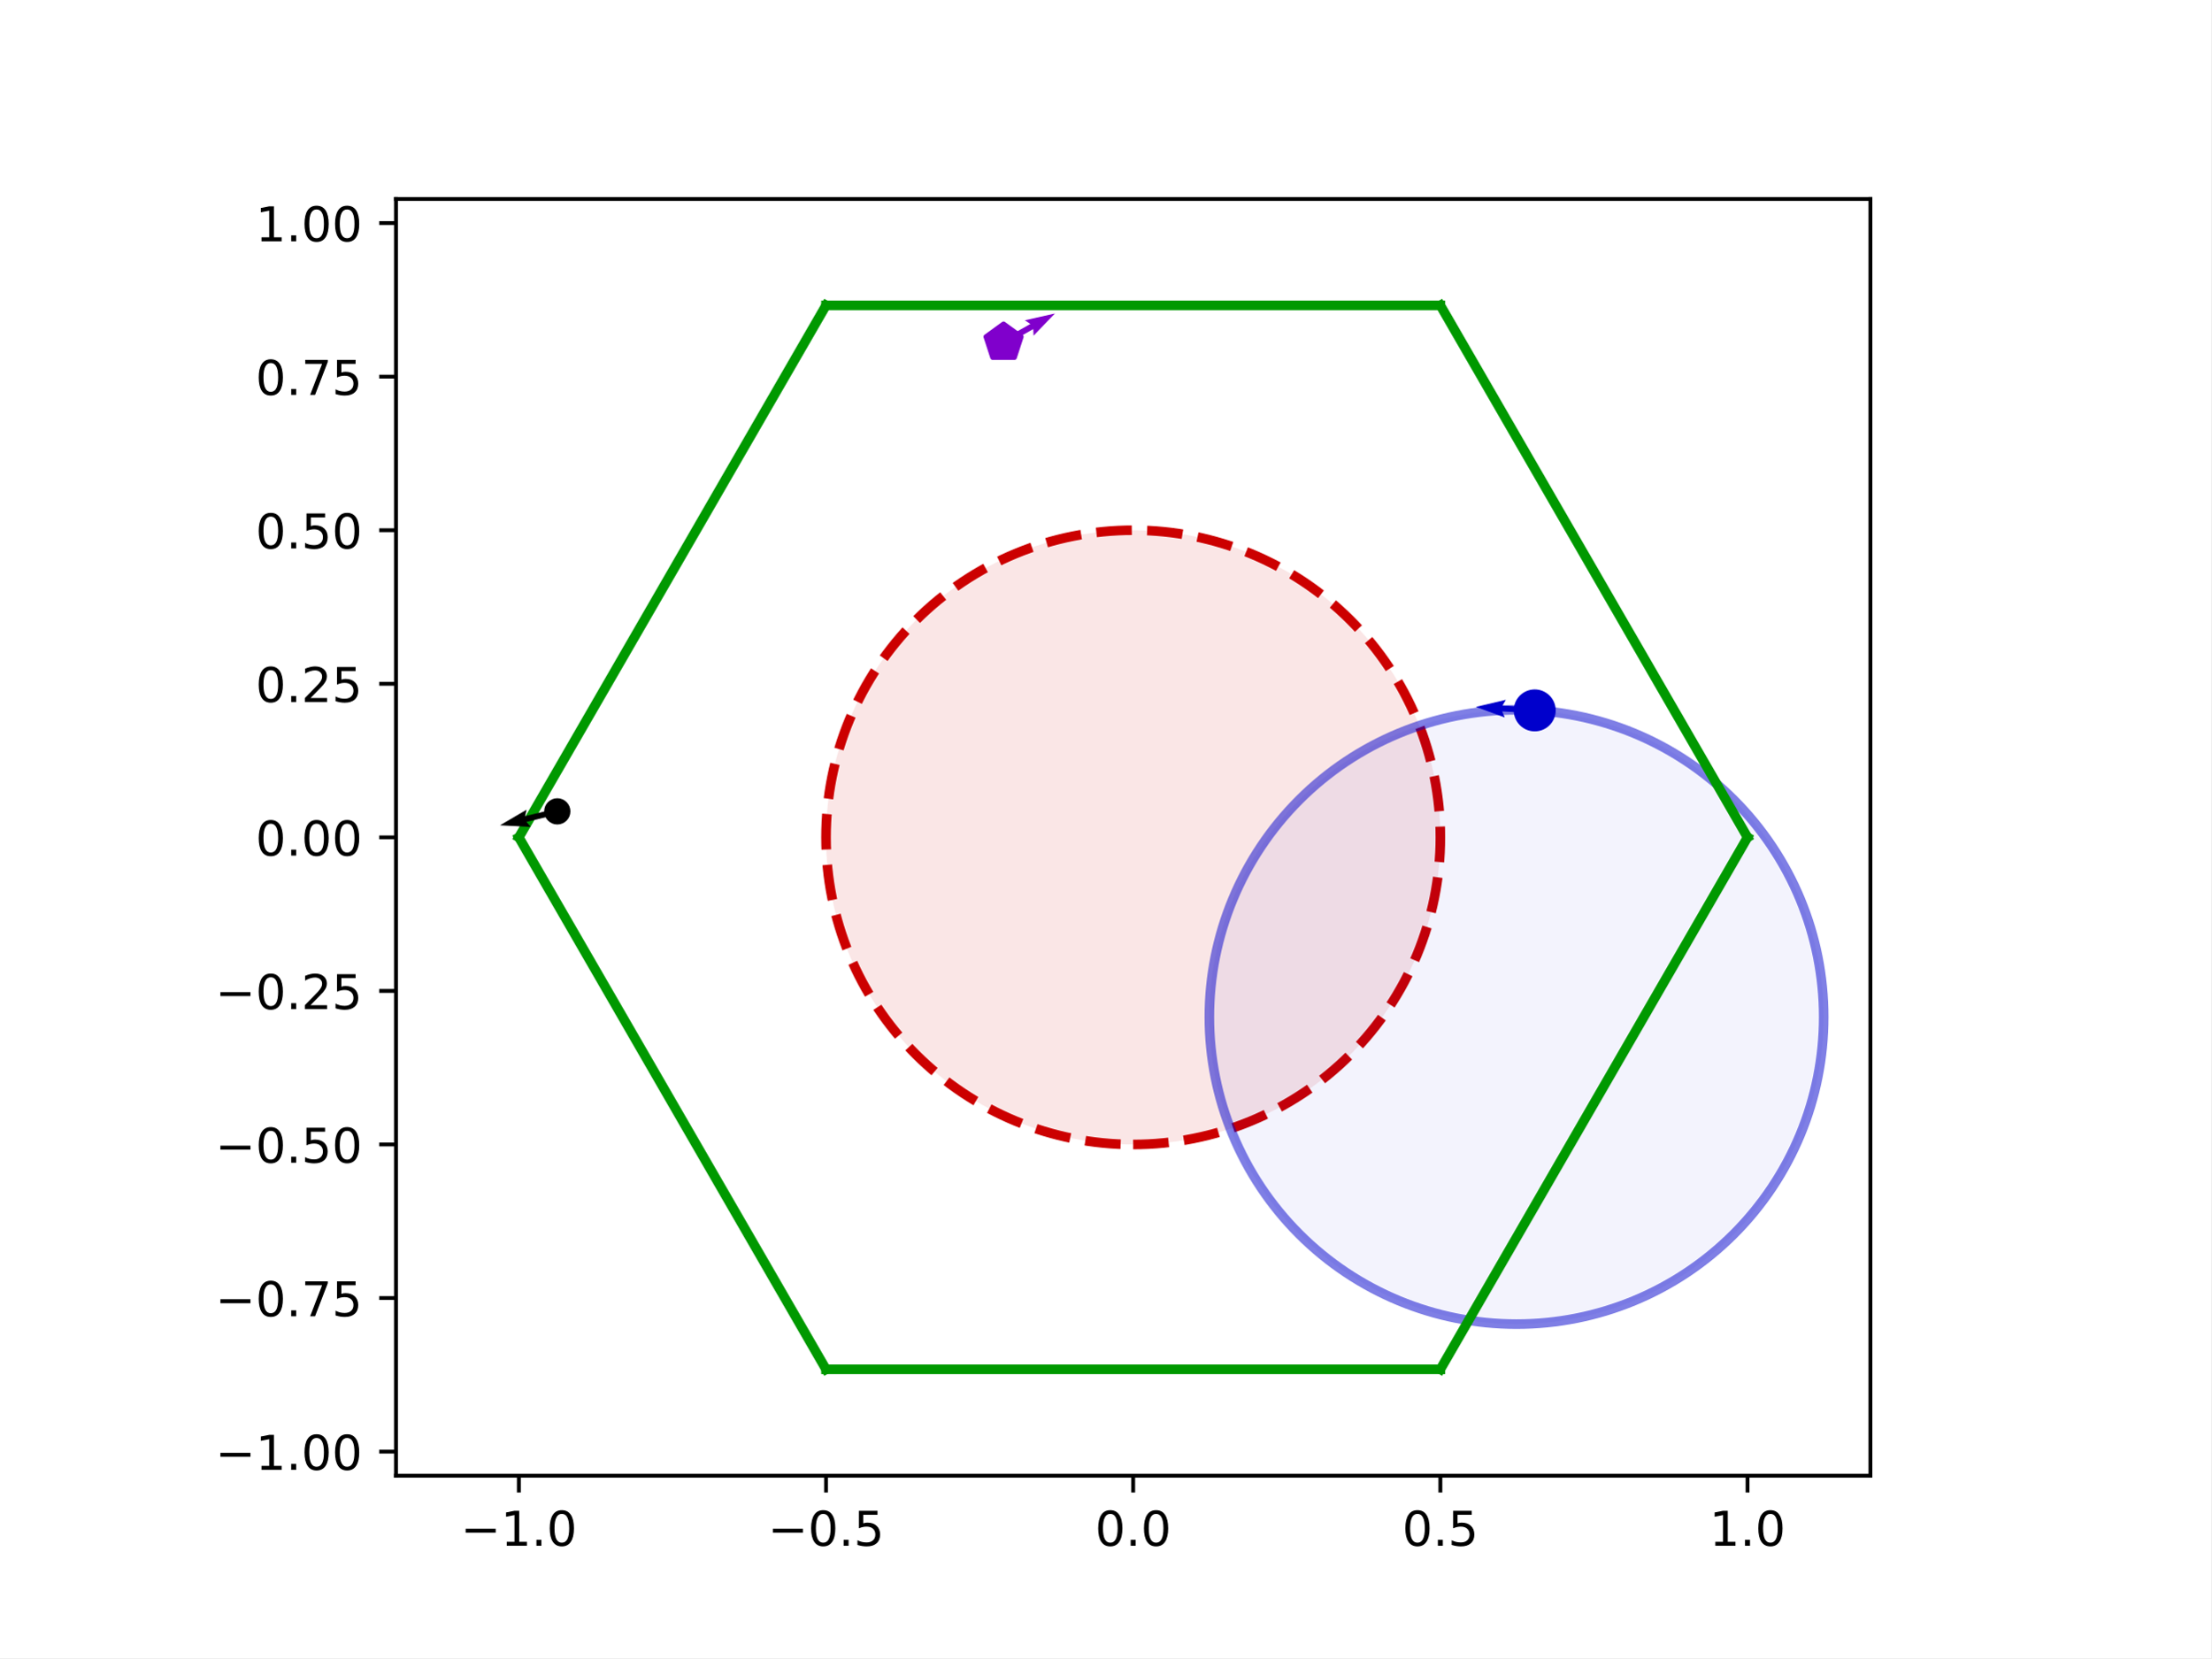
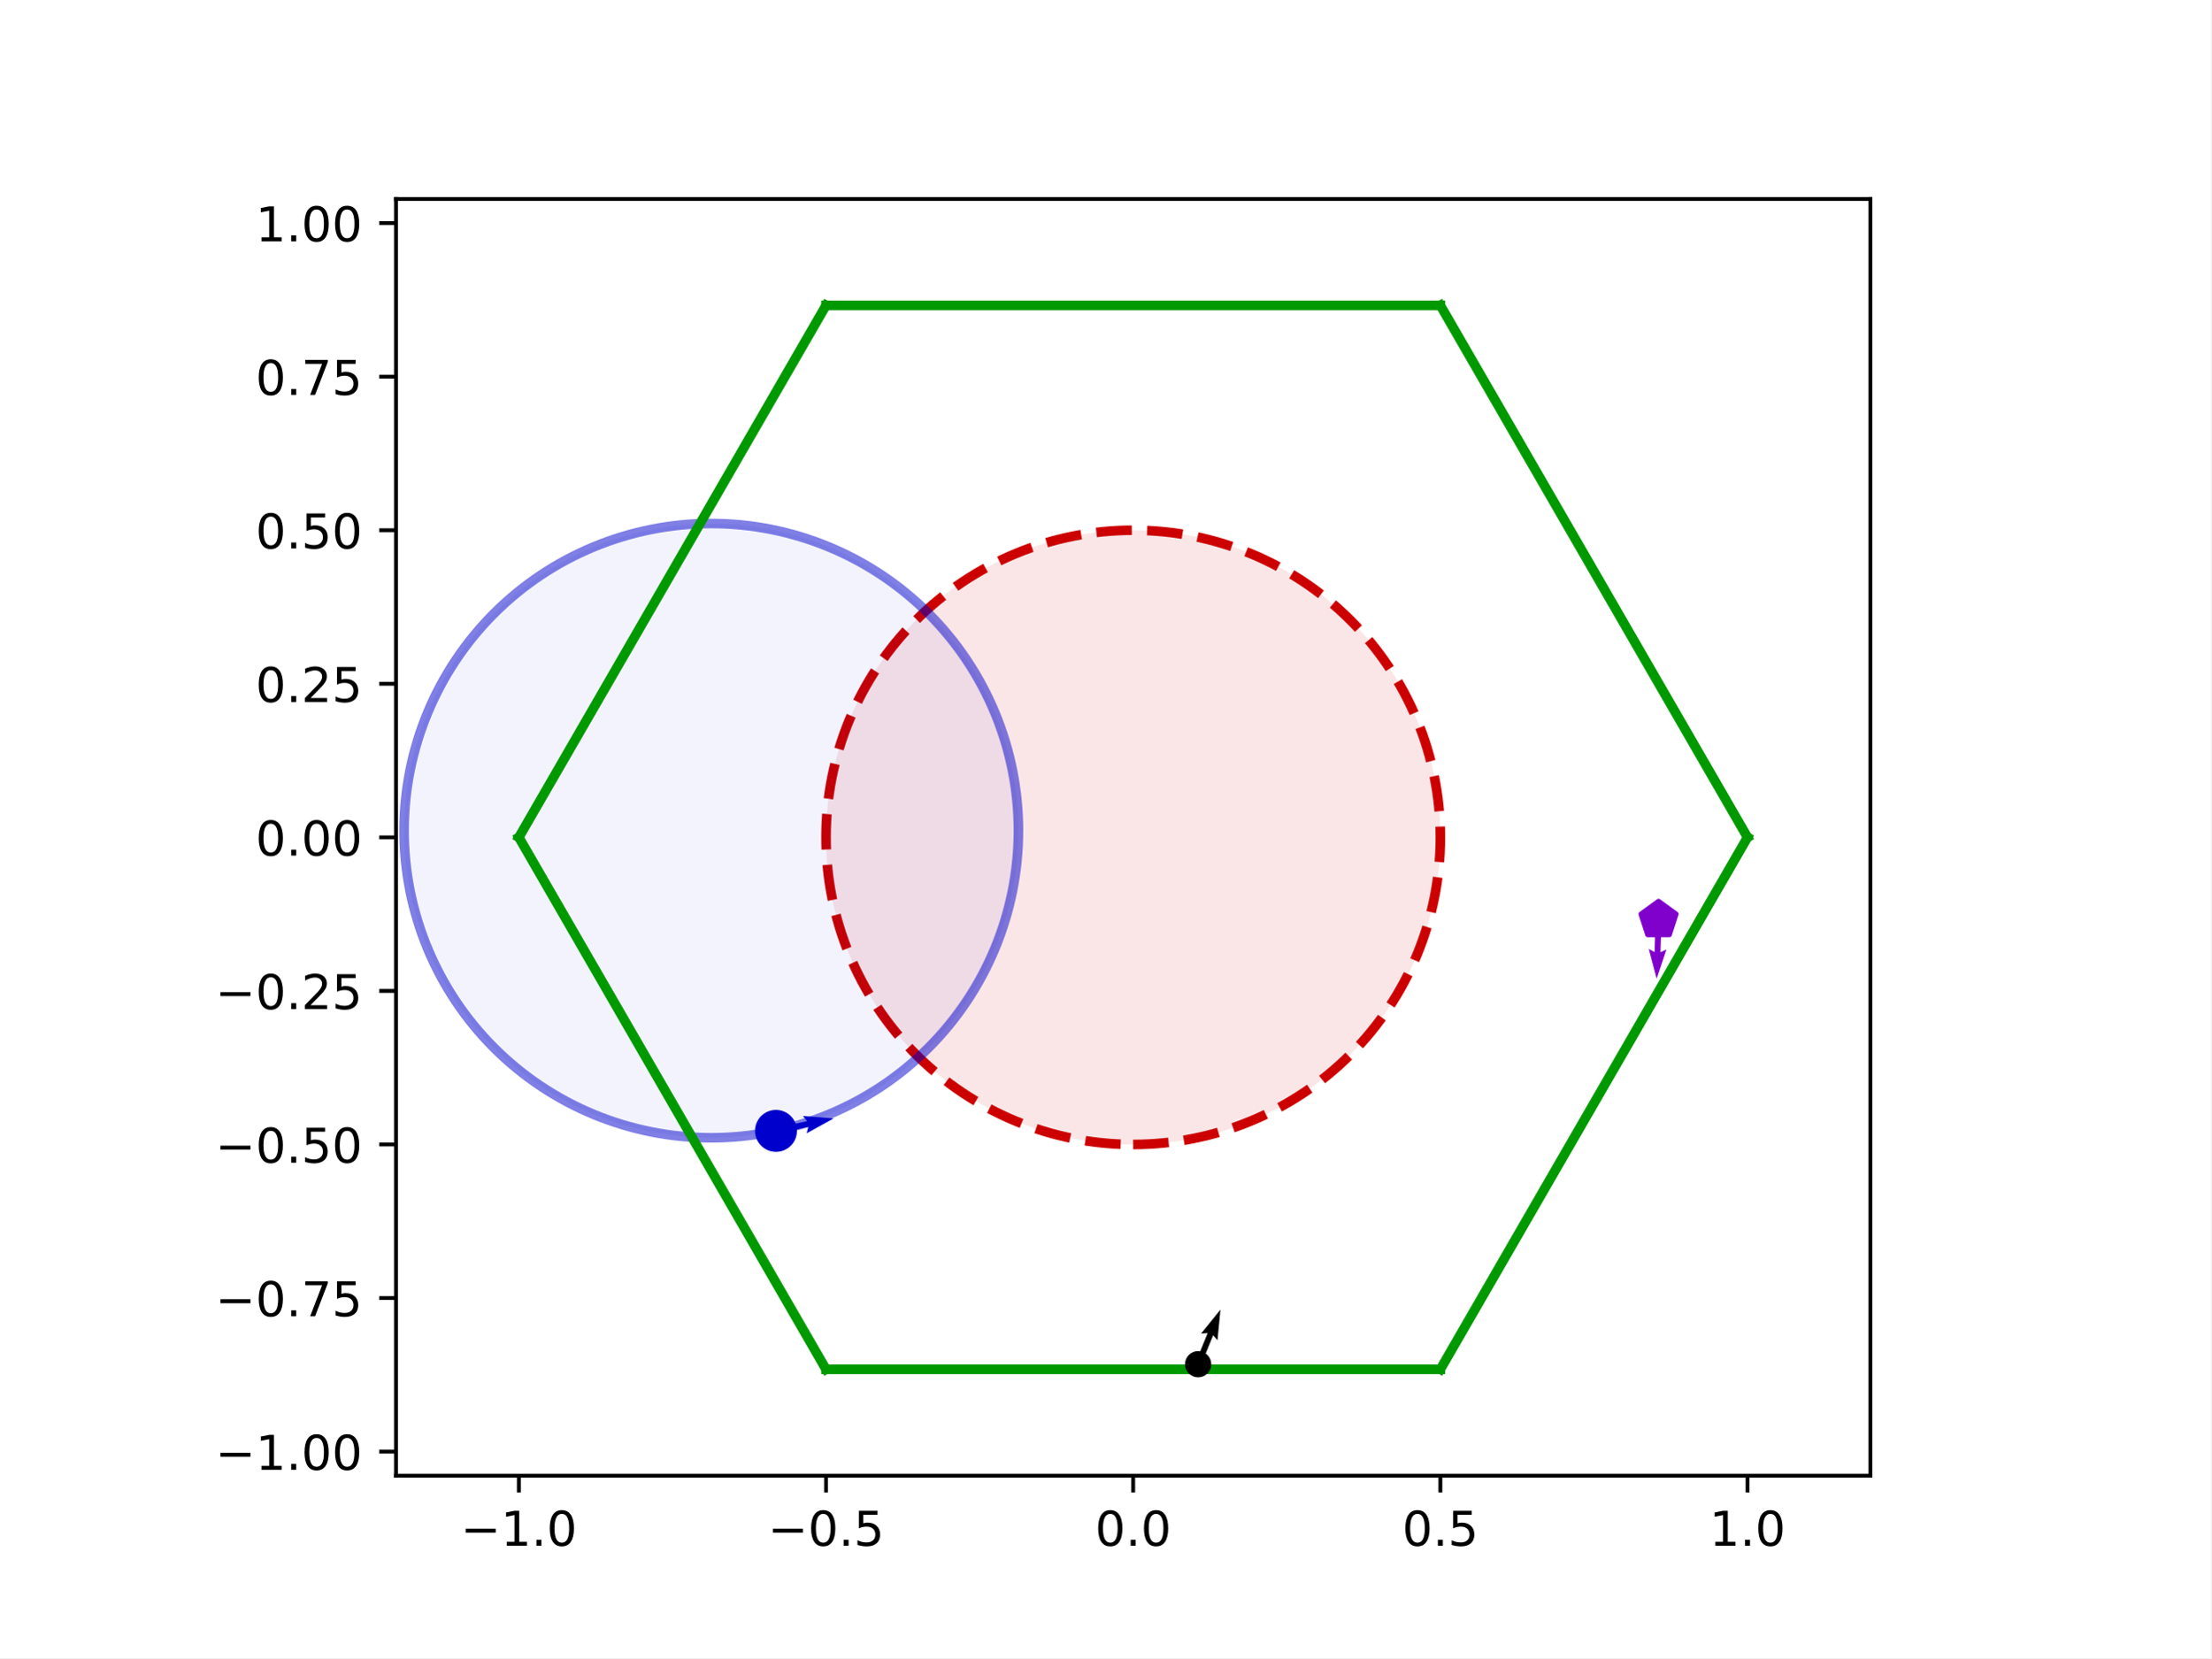
<svg xmlns="http://www.w3.org/2000/svg" xmlns:xlink="http://www.w3.org/1999/xlink" height="345.6pt" version="1.1" viewBox="0 0 460.8 345.6" width="460.8pt">
  <defs>
    <style type="text/css">
*{stroke-linecap:butt;stroke-linejoin:round;}
  </style>
  </defs>
  <g id="figure_1">
    <g id="patch_1">
      <path d="M 0 345.6  L 460.8 345.6  L 460.8 0  L 0 0  z " style="fill:#ffffff;" />
    </g>
    <g id="axes_1">
      <g id="patch_2">
        <path d="M 82.52 307.584  L 389.8 307.584  L 389.8 41.472  L 82.52 41.472  z " style="fill:#ffffff;" />
      </g>
      <g id="patch_3">
-         <path clip-path="url(#p94470e6232)" d="M 236.16 238.545  C 253.137 238.545 269.422 231.799 281.427 219.795  C 293.431 207.79 300.177 191.505 300.177 174.528  C 300.177 157.551 293.431 141.266 281.427 129.261  C 269.422 117.257 253.137 110.511 236.16 110.511  C 219.183 110.511 202.898 117.257 190.893 129.261  C 178.889 141.266 172.143 157.551 172.143 174.528  C 172.143 191.505 178.889 207.79 190.893 219.795  C 202.898 231.799 219.183 238.545 236.16 238.545  z " style="fill:#cc0000;fill-opacity:0.1;stroke:#cc0000;stroke-dasharray:7.4,3.2;stroke-dashoffset:0;stroke-linejoin:miter;stroke-width:2;" />
+         <path clip-path="url(#p518d0cedb4)" d="M 236.16 238.545  C 253.137 238.545 269.422 231.799 281.427 219.795  C 293.431 207.79 300.177 191.505 300.177 174.528  C 300.177 157.551 293.431 141.266 281.427 129.261  C 269.422 117.257 253.137 110.511 236.16 110.511  C 219.183 110.511 202.898 117.257 190.893 129.261  C 178.889 141.266 172.143 157.551 172.143 174.528  C 172.143 191.505 178.889 207.79 190.893 219.795  C 202.898 231.799 219.183 238.545 236.16 238.545  z " style="fill:#cc0000;fill-opacity:0.1;stroke:#cc0000;stroke-dasharray:7.4,3.2;stroke-dashoffset:0;stroke-linejoin:miter;stroke-width:2;" />
      </g>
      <g id="patch_4">
-         <path clip-path="url(#p94470e6232)" d="M 316.049 275.988  C 333.026 275.988 349.311 269.243 361.316 257.238  C 373.32 245.233 380.066 228.949 380.066 211.971  C 380.066 194.994 373.32 178.71 361.316 166.705  C 349.311 154.7 333.026 147.955 316.049 147.955  C 299.072 147.955 282.787 154.7 270.782 166.705  C 258.778 178.71 252.032 194.994 252.032 211.971  C 252.032 228.949 258.778 245.233 270.782 257.238  C 282.787 269.243 299.072 275.988 316.049 275.988  z " style="fill:#0000cc;fill-opacity:0.05;stroke:#0000cc;stroke-linejoin:miter;stroke-opacity:0.5;stroke-width:2;" />
+         <path clip-path="url(#p518d0cedb4)" d="M 148.225 237.147  C 165.202 237.147 181.486 230.402 193.491 218.397  C 205.496 206.392 212.241 190.108 212.241 173.13  C 212.241 156.153 205.496 139.868 193.491 127.864  C 181.486 115.859 165.202 109.114 148.225 109.114  C 131.247 109.114 114.963 115.859 102.958 127.864  C 90.953 139.868 84.208 156.153 84.208 173.13  C 84.208 190.108 90.953 206.392 102.958 218.397  C 114.963 230.402 131.247 237.147 148.225 237.147  z " style="fill:#0000cc;fill-opacity:0.05;stroke:#0000cc;stroke-linejoin:miter;stroke-opacity:0.5;stroke-width:2;" />
      </g>
      <g id="matplotlib.axis_1">
        <g id="xtick_1">
          <g id="line2d_1">
            <defs>
-               <path d="M 0 0  L 0 3.5  " id="ma82f42807d" style="stroke:#000000;stroke-width:0.8;" />
-             </defs>
-             <g>
-               <use style="stroke:#000000;stroke-width:0.8;" x="108.127" xlink:href="#ma82f42807d" y="307.584" />
+               <path d="M 0 0  L 0 3.5  " id="m481211ff2f" style="stroke:#000000;stroke-width:0.8;" />
+             </defs>
+             <g>
+               <use style="stroke:#000000;stroke-width:0.8;" x="108.127" xlink:href="#m481211ff2f" y="307.584" />
            </g>
          </g>
          <g id="text_1">
            <defs>
              <path d="M 10.594 35.5  L 73.188 35.5  L 73.188 27.203  L 10.594 27.203  z " id="DejaVuSans-8722" />
              <path d="M 12.406 8.297  L 28.516 8.297  L 28.516 63.922  L 10.984 60.406  L 10.984 69.391  L 28.422 72.906  L 38.281 72.906  L 38.281 8.297  L 54.391 8.297  L 54.391 0  L 12.406 0  z " id="DejaVuSans-49" />
              <path d="M 10.688 12.406  L 21 12.406  L 21 0  L 10.688 0  z " id="DejaVuSans-46" />
              <path d="M 31.781 66.406  Q 24.172 66.406 20.328 58.906  Q 16.5 51.422 16.5 36.375  Q 16.5 21.391 20.328 13.891  Q 24.172 6.391 31.781 6.391  Q 39.453 6.391 43.281 13.891  Q 47.125 21.391 47.125 36.375  Q 47.125 51.422 43.281 58.906  Q 39.453 66.406 31.781 66.406  z M 31.781 74.219  Q 44.047 74.219 50.516 64.516  Q 56.984 54.828 56.984 36.375  Q 56.984 17.969 50.516 8.266  Q 44.047 -1.422 31.781 -1.422  Q 19.531 -1.422 13.062 8.266  Q 6.594 17.969 6.594 36.375  Q 6.594 54.828 13.062 64.516  Q 19.531 74.219 31.781 74.219  z " id="DejaVuSans-48" />
            </defs>
            <g transform="translate(95.9854 322.1824)scale(0.1 -0.1)">
              <use xlink:href="#DejaVuSans-8722" />
              <use x="83.789" xlink:href="#DejaVuSans-49" />
              <use x="147.412" xlink:href="#DejaVuSans-46" />
              <use x="179.199" xlink:href="#DejaVuSans-48" />
            </g>
          </g>
        </g>
        <g id="xtick_2">
          <g id="line2d_2">
            <g>
-               <use style="stroke:#000000;stroke-width:0.8;" x="172.143" xlink:href="#ma82f42807d" y="307.584" />
+               <use style="stroke:#000000;stroke-width:0.8;" x="172.143" xlink:href="#m481211ff2f" y="307.584" />
            </g>
          </g>
          <g id="text_2">
            <defs>
              <path d="M 10.797 72.906  L 49.516 72.906  L 49.516 64.594  L 19.828 64.594  L 19.828 46.734  Q 21.969 47.469 24.109 47.828  Q 26.266 48.188 28.422 48.188  Q 40.625 48.188 47.75 41.5  Q 54.891 34.812 54.891 23.391  Q 54.891 11.625 47.562 5.094  Q 40.234 -1.422 26.906 -1.422  Q 22.312 -1.422 17.547 -0.641  Q 12.797 0.141 7.719 1.703  L 7.719 11.625  Q 12.109 9.234 16.797 8.062  Q 21.484 6.891 26.703 6.891  Q 35.156 6.891 40.078 11.328  Q 45.016 15.766 45.016 23.391  Q 45.016 31 40.078 35.438  Q 35.156 39.891 26.703 39.891  Q 22.75 39.891 18.812 39.016  Q 14.891 38.141 10.797 36.281  z " id="DejaVuSans-53" />
            </defs>
            <g transform="translate(160.002 322.1824)scale(0.1 -0.1)">
              <use xlink:href="#DejaVuSans-8722" />
              <use x="83.789" xlink:href="#DejaVuSans-48" />
              <use x="147.412" xlink:href="#DejaVuSans-46" />
              <use x="179.199" xlink:href="#DejaVuSans-53" />
            </g>
          </g>
        </g>
        <g id="xtick_3">
          <g id="line2d_3">
            <g>
-               <use style="stroke:#000000;stroke-width:0.8;" x="236.16" xlink:href="#ma82f42807d" y="307.584" />
+               <use style="stroke:#000000;stroke-width:0.8;" x="236.16" xlink:href="#m481211ff2f" y="307.584" />
            </g>
          </g>
          <g id="text_3">
            <g transform="translate(228.2084 322.1824)scale(0.1 -0.1)">
              <use xlink:href="#DejaVuSans-48" />
              <use x="63.623" xlink:href="#DejaVuSans-46" />
              <use x="95.41" xlink:href="#DejaVuSans-48" />
            </g>
          </g>
        </g>
        <g id="xtick_4">
          <g id="line2d_4">
            <g>
-               <use style="stroke:#000000;stroke-width:0.8;" x="300.177" xlink:href="#ma82f42807d" y="307.584" />
+               <use style="stroke:#000000;stroke-width:0.8;" x="300.177" xlink:href="#m481211ff2f" y="307.584" />
            </g>
          </g>
          <g id="text_4">
            <g transform="translate(292.225 322.1824)scale(0.1 -0.1)">
              <use xlink:href="#DejaVuSans-48" />
              <use x="63.623" xlink:href="#DejaVuSans-46" />
              <use x="95.41" xlink:href="#DejaVuSans-53" />
            </g>
          </g>
        </g>
        <g id="xtick_5">
          <g id="line2d_5">
            <g>
-               <use style="stroke:#000000;stroke-width:0.8;" x="364.193" xlink:href="#ma82f42807d" y="307.584" />
+               <use style="stroke:#000000;stroke-width:0.8;" x="364.193" xlink:href="#m481211ff2f" y="307.584" />
            </g>
          </g>
          <g id="text_5">
            <g transform="translate(356.2416 322.1824)scale(0.1 -0.1)">
              <use xlink:href="#DejaVuSans-49" />
              <use x="63.623" xlink:href="#DejaVuSans-46" />
              <use x="95.41" xlink:href="#DejaVuSans-48" />
            </g>
          </g>
        </g>
      </g>
      <g id="matplotlib.axis_2">
        <g id="ytick_1">
          <g id="line2d_6">
            <defs>
-               <path d="M 0 0  L -3.5 0  " id="mff31adb811" style="stroke:#000000;stroke-width:0.8;" />
-             </defs>
-             <g>
-               <use style="stroke:#000000;stroke-width:0.8;" x="82.52" xlink:href="#mff31adb811" y="302.561" />
+               <path d="M 0 0  L -3.5 0  " id="mae5bda4e27" style="stroke:#000000;stroke-width:0.8;" />
+             </defs>
+             <g>
+               <use style="stroke:#000000;stroke-width:0.8;" x="82.52" xlink:href="#mae5bda4e27" y="302.561" />
            </g>
          </g>
          <g id="text_6">
            <g transform="translate(44.87485 306.3604)scale(0.1 -0.1)">
              <use xlink:href="#DejaVuSans-8722" />
              <use x="83.789" xlink:href="#DejaVuSans-49" />
              <use x="147.412" xlink:href="#DejaVuSans-46" />
              <use x="179.199" xlink:href="#DejaVuSans-48" />
              <use x="242.822" xlink:href="#DejaVuSans-48" />
            </g>
          </g>
        </g>
        <g id="ytick_2">
          <g id="line2d_7">
            <g>
-               <use style="stroke:#000000;stroke-width:0.8;" x="82.52" xlink:href="#mff31adb811" y="270.553" />
+               <use style="stroke:#000000;stroke-width:0.8;" x="82.52" xlink:href="#mae5bda4e27" y="270.553" />
            </g>
          </g>
          <g id="text_7">
            <defs>
              <path d="M 8.203 72.906  L 55.078 72.906  L 55.078 68.703  L 28.609 0  L 18.312 0  L 43.219 64.594  L 8.203 64.594  z " id="DejaVuSans-55" />
            </defs>
            <g transform="translate(44.87485 274.3521)scale(0.1 -0.1)">
              <use xlink:href="#DejaVuSans-8722" />
              <use x="83.789" xlink:href="#DejaVuSans-48" />
              <use x="147.412" xlink:href="#DejaVuSans-46" />
              <use x="179.199" xlink:href="#DejaVuSans-55" />
              <use x="242.822" xlink:href="#DejaVuSans-53" />
            </g>
          </g>
        </g>
        <g id="ytick_3">
          <g id="line2d_8">
            <g>
-               <use style="stroke:#000000;stroke-width:0.8;" x="82.52" xlink:href="#mff31adb811" y="238.545" />
+               <use style="stroke:#000000;stroke-width:0.8;" x="82.52" xlink:href="#mae5bda4e27" y="238.545" />
            </g>
          </g>
          <g id="text_8">
            <g transform="translate(44.87485 242.3438)scale(0.1 -0.1)">
              <use xlink:href="#DejaVuSans-8722" />
              <use x="83.789" xlink:href="#DejaVuSans-48" />
              <use x="147.412" xlink:href="#DejaVuSans-46" />
              <use x="179.199" xlink:href="#DejaVuSans-53" />
              <use x="242.822" xlink:href="#DejaVuSans-48" />
            </g>
          </g>
        </g>
        <g id="ytick_4">
          <g id="line2d_9">
            <g>
-               <use style="stroke:#000000;stroke-width:0.8;" x="82.52" xlink:href="#mff31adb811" y="206.536" />
+               <use style="stroke:#000000;stroke-width:0.8;" x="82.52" xlink:href="#mae5bda4e27" y="206.536" />
            </g>
          </g>
          <g id="text_9">
            <defs>
              <path d="M 19.188 8.297  L 53.609 8.297  L 53.609 0  L 7.328 0  L 7.328 8.297  Q 12.938 14.109 22.625 23.891  Q 32.328 33.688 34.812 36.531  Q 39.547 41.844 41.422 45.531  Q 43.312 49.219 43.312 52.781  Q 43.312 58.594 39.234 62.25  Q 35.156 65.922 28.609 65.922  Q 23.969 65.922 18.812 64.312  Q 13.672 62.703 7.812 59.422  L 7.812 69.391  Q 13.766 71.781 18.938 73  Q 24.125 74.219 28.422 74.219  Q 39.75 74.219 46.484 68.547  Q 53.219 62.891 53.219 53.422  Q 53.219 48.922 51.531 44.891  Q 49.859 40.875 45.406 35.406  Q 44.188 33.984 37.641 27.219  Q 31.109 20.453 19.188 8.297  z " id="DejaVuSans-50" />
            </defs>
            <g transform="translate(44.87485 210.3355)scale(0.1 -0.1)">
              <use xlink:href="#DejaVuSans-8722" />
              <use x="83.789" xlink:href="#DejaVuSans-48" />
              <use x="147.412" xlink:href="#DejaVuSans-46" />
              <use x="179.199" xlink:href="#DejaVuSans-50" />
              <use x="242.822" xlink:href="#DejaVuSans-53" />
            </g>
          </g>
        </g>
        <g id="ytick_5">
          <g id="line2d_10">
            <g>
-               <use style="stroke:#000000;stroke-width:0.8;" x="82.52" xlink:href="#mff31adb811" y="174.528" />
+               <use style="stroke:#000000;stroke-width:0.8;" x="82.52" xlink:href="#mae5bda4e27" y="174.528" />
            </g>
          </g>
          <g id="text_10">
            <g transform="translate(53.25454 178.3272)scale(0.1 -0.1)">
              <use xlink:href="#DejaVuSans-48" />
              <use x="63.623" xlink:href="#DejaVuSans-46" />
              <use x="95.41" xlink:href="#DejaVuSans-48" />
              <use x="159.033" xlink:href="#DejaVuSans-48" />
            </g>
          </g>
        </g>
        <g id="ytick_6">
          <g id="line2d_11">
            <g>
-               <use style="stroke:#000000;stroke-width:0.8;" x="82.52" xlink:href="#mff31adb811" y="142.52" />
+               <use style="stroke:#000000;stroke-width:0.8;" x="82.52" xlink:href="#mae5bda4e27" y="142.52" />
            </g>
          </g>
          <g id="text_11">
            <g transform="translate(53.25454 146.3189)scale(0.1 -0.1)">
              <use xlink:href="#DejaVuSans-48" />
              <use x="63.623" xlink:href="#DejaVuSans-46" />
              <use x="95.41" xlink:href="#DejaVuSans-50" />
              <use x="159.033" xlink:href="#DejaVuSans-53" />
            </g>
          </g>
        </g>
        <g id="ytick_7">
          <g id="line2d_12">
            <g>
-               <use style="stroke:#000000;stroke-width:0.8;" x="82.52" xlink:href="#mff31adb811" y="110.511" />
+               <use style="stroke:#000000;stroke-width:0.8;" x="82.52" xlink:href="#mae5bda4e27" y="110.511" />
            </g>
          </g>
          <g id="text_12">
            <g transform="translate(53.25454 114.3106)scale(0.1 -0.1)">
              <use xlink:href="#DejaVuSans-48" />
              <use x="63.623" xlink:href="#DejaVuSans-46" />
              <use x="95.41" xlink:href="#DejaVuSans-53" />
              <use x="159.033" xlink:href="#DejaVuSans-48" />
            </g>
          </g>
        </g>
        <g id="ytick_8">
          <g id="line2d_13">
            <g>
-               <use style="stroke:#000000;stroke-width:0.8;" x="82.52" xlink:href="#mff31adb811" y="78.503" />
+               <use style="stroke:#000000;stroke-width:0.8;" x="82.52" xlink:href="#mae5bda4e27" y="78.503" />
            </g>
          </g>
          <g id="text_13">
            <g transform="translate(53.25454 82.30232)scale(0.1 -0.1)">
              <use xlink:href="#DejaVuSans-48" />
              <use x="63.623" xlink:href="#DejaVuSans-46" />
              <use x="95.41" xlink:href="#DejaVuSans-55" />
              <use x="159.033" xlink:href="#DejaVuSans-53" />
            </g>
          </g>
        </g>
        <g id="ytick_9">
          <g id="line2d_14">
            <g>
-               <use style="stroke:#000000;stroke-width:0.8;" x="82.52" xlink:href="#mff31adb811" y="46.495" />
+               <use style="stroke:#000000;stroke-width:0.8;" x="82.52" xlink:href="#mae5bda4e27" y="46.495" />
            </g>
          </g>
          <g id="text_14">
            <g transform="translate(53.25454 50.29402)scale(0.1 -0.1)">
              <use xlink:href="#DejaVuSans-49" />
              <use x="63.623" xlink:href="#DejaVuSans-46" />
              <use x="95.41" xlink:href="#DejaVuSans-48" />
              <use x="159.033" xlink:href="#DejaVuSans-48" />
            </g>
          </g>
        </g>
      </g>
      <g id="line2d_15">
-         <path clip-path="url(#p94470e6232)" d="M 300.177 63.648  L 172.143 63.648  " style="fill:none;stroke:#009900;stroke-linecap:square;stroke-width:2;" />
+         <path clip-path="url(#p518d0cedb4)" d="M 300.177 63.648  L 172.143 63.648  " style="fill:none;stroke:#009900;stroke-linecap:square;stroke-width:2;" />
      </g>
      <g id="line2d_16">
-         <path clip-path="url(#p94470e6232)" d="M 172.143 63.648  L 108.127 174.528  " style="fill:none;stroke:#009900;stroke-linecap:square;stroke-width:2;" />
+         <path clip-path="url(#p518d0cedb4)" d="M 172.143 63.648  L 108.127 174.528  " style="fill:none;stroke:#009900;stroke-linecap:square;stroke-width:2;" />
      </g>
      <g id="line2d_17">
-         <path clip-path="url(#p94470e6232)" d="M 108.127 174.528  L 172.143 285.408  " style="fill:none;stroke:#009900;stroke-linecap:square;stroke-width:2;" />
+         <path clip-path="url(#p518d0cedb4)" d="M 108.127 174.528  L 172.143 285.408  " style="fill:none;stroke:#009900;stroke-linecap:square;stroke-width:2;" />
      </g>
      <g id="line2d_18">
-         <path clip-path="url(#p94470e6232)" d="M 172.143 285.408  L 300.177 285.408  " style="fill:none;stroke:#009900;stroke-linecap:square;stroke-width:2;" />
+         <path clip-path="url(#p518d0cedb4)" d="M 172.143 285.408  L 300.177 285.408  " style="fill:none;stroke:#009900;stroke-linecap:square;stroke-width:2;" />
      </g>
      <g id="line2d_19">
-         <path clip-path="url(#p94470e6232)" d="M 300.177 285.408  L 364.193 174.528  " style="fill:none;stroke:#009900;stroke-linecap:square;stroke-width:2;" />
+         <path clip-path="url(#p518d0cedb4)" d="M 300.177 285.408  L 364.193 174.528  " style="fill:none;stroke:#009900;stroke-linecap:square;stroke-width:2;" />
      </g>
      <g id="line2d_20">
-         <path clip-path="url(#p94470e6232)" d="M 364.193 174.528  L 300.177 63.648  " style="fill:none;stroke:#009900;stroke-linecap:square;stroke-width:2;" />
+         <path clip-path="url(#p518d0cedb4)" d="M 364.193 174.528  L 300.177 63.648  " style="fill:none;stroke:#009900;stroke-linecap:square;stroke-width:2;" />
      </g>
      <g id="patch_5">
        <path d="M 82.52 307.584  L 82.52 41.472  " style="fill:none;stroke:#000000;stroke-linecap:square;stroke-linejoin:miter;stroke-width:0.8;" />
      </g>
      <g id="patch_6">
        <path d="M 389.8 307.584  L 389.8 41.472  " style="fill:none;stroke:#000000;stroke-linecap:square;stroke-linejoin:miter;stroke-width:0.8;" />
      </g>
      <g id="patch_7">
        <path d="M 82.52 307.584  L 389.8 307.584  " style="fill:none;stroke:#000000;stroke-linecap:square;stroke-linejoin:miter;stroke-width:0.8;" />
      </g>
      <g id="patch_8">
        <path d="M 82.52 41.472  L 389.8 41.472  " style="fill:none;stroke:#000000;stroke-linecap:square;stroke-linejoin:miter;stroke-width:0.8;" />
      </g>
      <g id="PathCollection_1">
        <defs>
-           <path d="M 0 2.236  C 0.593 2.236 1.162 2 1.581 1.581  C 2 1.162 2.236 0.593 2.236 0  C 2.236 -0.593 2 -1.162 1.581 -1.581  C 1.162 -2 0.593 -2.236 0 -2.236  C -0.593 -2.236 -1.162 -2 -1.581 -1.581  C -2 -1.162 -2.236 -0.593 -2.236 0  C -2.236 0.593 -2 1.162 -1.581 1.581  C -1.162 2 -0.593 2.236 0 2.236  z " id="m102796dc78" style="stroke:#000000;" />
+           <path d="M 0 2.236  C 0.593 2.236 1.162 2 1.581 1.581  C 2 1.162 2.236 0.593 2.236 0  C 2.236 -0.593 2 -1.162 1.581 -1.581  C 1.162 -2 0.593 -2.236 0 -2.236  C -0.593 -2.236 -1.162 -2 -1.581 -1.581  C -2 -1.162 -2.236 -0.593 -2.236 0  C -2.236 0.593 -2 1.162 -1.581 1.581  C -1.162 2 -0.593 2.236 0 2.236  z " id="m81c5cd753e" style="stroke:#000000;" />
        </defs>
-         <g clip-path="url(#p94470e6232)">
-           <use style="stroke:#000000;" x="116.138" xlink:href="#m102796dc78" y="169.114" />
+         <g clip-path="url(#p518d0cedb4)">
+           <use style="stroke:#000000;" x="249.694" xlink:href="#m81c5cd753e" y="284.345" />
        </g>
      </g>
      <g id="Quiver_1">
-         <path clip-path="url(#p94470e6232)" d="M 116.283 169.712  L 109.714 171.307  L 110.601 172.357  L 104.194 172.016  L 109.731 168.773  L 109.423 170.113  L 115.993 168.517  L 116.283 169.712  " />
+         <path clip-path="url(#p518d0cedb4)" d="M 249.125 284.112  L 251.682 277.854  L 250.312 277.958  L 254.344 272.967  L 253.726 279.353  L 252.82 278.319  L 250.263 284.577  L 249.125 284.112  " />
      </g>
      <g id="PathCollection_2">
        <defs>
-           <path d="M 0 -3.873  L -3.683 -1.197  L -2.276 3.133  L 2.276 3.133  L 3.683 -1.197  z " id="m8909ba8d48" style="stroke:#8000cc;" />
+           <path d="M 0 -3.873  L -3.683 -1.197  L -2.276 3.133  L 2.276 3.133  L 3.683 -1.197  z " id="m1d1d30a0b8" style="stroke:#8000cc;" />
        </defs>
-         <g clip-path="url(#p94470e6232)">
-           <use style="fill:#8000cc;stroke:#8000cc;" x="209.141" xlink:href="#m8909ba8d48" y="71.379" />
+         <g clip-path="url(#p518d0cedb4)">
+           <use style="fill:#8000cc;stroke:#8000cc;" x="345.647" xlink:href="#m1d1d30a0b8" y="191.706" />
        </g>
      </g>
      <g id="Quiver_2">
-         <path clip-path="url(#p94470e6232)" d="M 208.839 70.844  L 214.726 67.521  L 213.586 66.753  L 219.844 65.337  L 215.399 69.964  L 215.33 68.591  L 209.443 71.914  L 208.839 70.844  " style="fill:#8000cc;" />
+         <path clip-path="url(#p518d0cedb4)" d="M 346.262 191.726  L 346.046 198.482  L 347.294 197.907  L 345.255 203.991  L 343.608 197.79  L 344.817 198.443  L 345.033 191.686  L 346.262 191.726  " style="fill:#8000cc;" />
      </g>
      <g id="PathCollection_3">
        <defs>
-           <path d="M 0 3.873  C 1.027 3.873 2.012 3.465 2.739 2.739  C 3.465 2.012 3.873 1.027 3.873 0  C 3.873 -1.027 3.465 -2.012 2.739 -2.739  C 2.012 -3.465 1.027 -3.873 0 -3.873  C -1.027 -3.873 -2.012 -3.465 -2.739 -2.739  C -3.465 -2.012 -3.873 -1.027 -3.873 0  C -3.873 1.027 -3.465 2.012 -2.739 2.739  C -2.012 3.465 -1.027 3.873 0 3.873  z " id="mf0f8114d43" style="stroke:#0000cc;" />
+           <path d="M 0 3.873  C 1.027 3.873 2.012 3.465 2.739 2.739  C 3.465 2.012 3.873 1.027 3.873 0  C 3.873 -1.027 3.465 -2.012 2.739 -2.739  C 2.012 -3.465 1.027 -3.873 0 -3.873  C -1.027 -3.873 -2.012 -3.465 -2.739 -2.739  C -3.465 -2.012 -3.873 -1.027 -3.873 0  C -3.873 1.027 -3.465 2.012 -2.739 2.739  C -2.012 3.465 -1.027 3.873 0 3.873  z " id="m5f699fdda7" style="stroke:#0000cc;" />
        </defs>
-         <g clip-path="url(#p94470e6232)">
-           <use style="fill:#0000cc;stroke:#0000cc;" x="319.843" xlink:href="#mf0f8114d43" y="148.067" />
+         <g clip-path="url(#p518d0cedb4)">
+           <use style="fill:#0000cc;stroke:#0000cc;" x="161.712" xlink:href="#m5f699fdda7" y="235.71" />
        </g>
      </g>
      <g id="Quiver_3">
-         <path clip-path="url(#p94470e6232)" d="M 319.807 148.681  L 313.059 148.28  L 313.599 149.543  L 307.574 147.339  L 313.818 145.863  L 313.132 147.053  L 319.88 147.454  L 319.807 148.681  " style="fill:#0000cc;" />
+         <path clip-path="url(#p518d0cedb4)" d="M 161.583 235.109  L 168.191 233.685  L 167.331 232.613  L 173.727 233.12  L 168.108 236.217  L 168.45 234.886  L 161.842 236.311  L 161.583 235.109  " style="fill:#0000cc;" />
      </g>
    </g>
  </g>
  <defs>
-     <clipPath id="p94470e6232">
+     <clipPath id="p518d0cedb4">
      <rect height="266.112" width="307.28" x="82.52" y="41.472" />
    </clipPath>
  </defs>
</svg>
